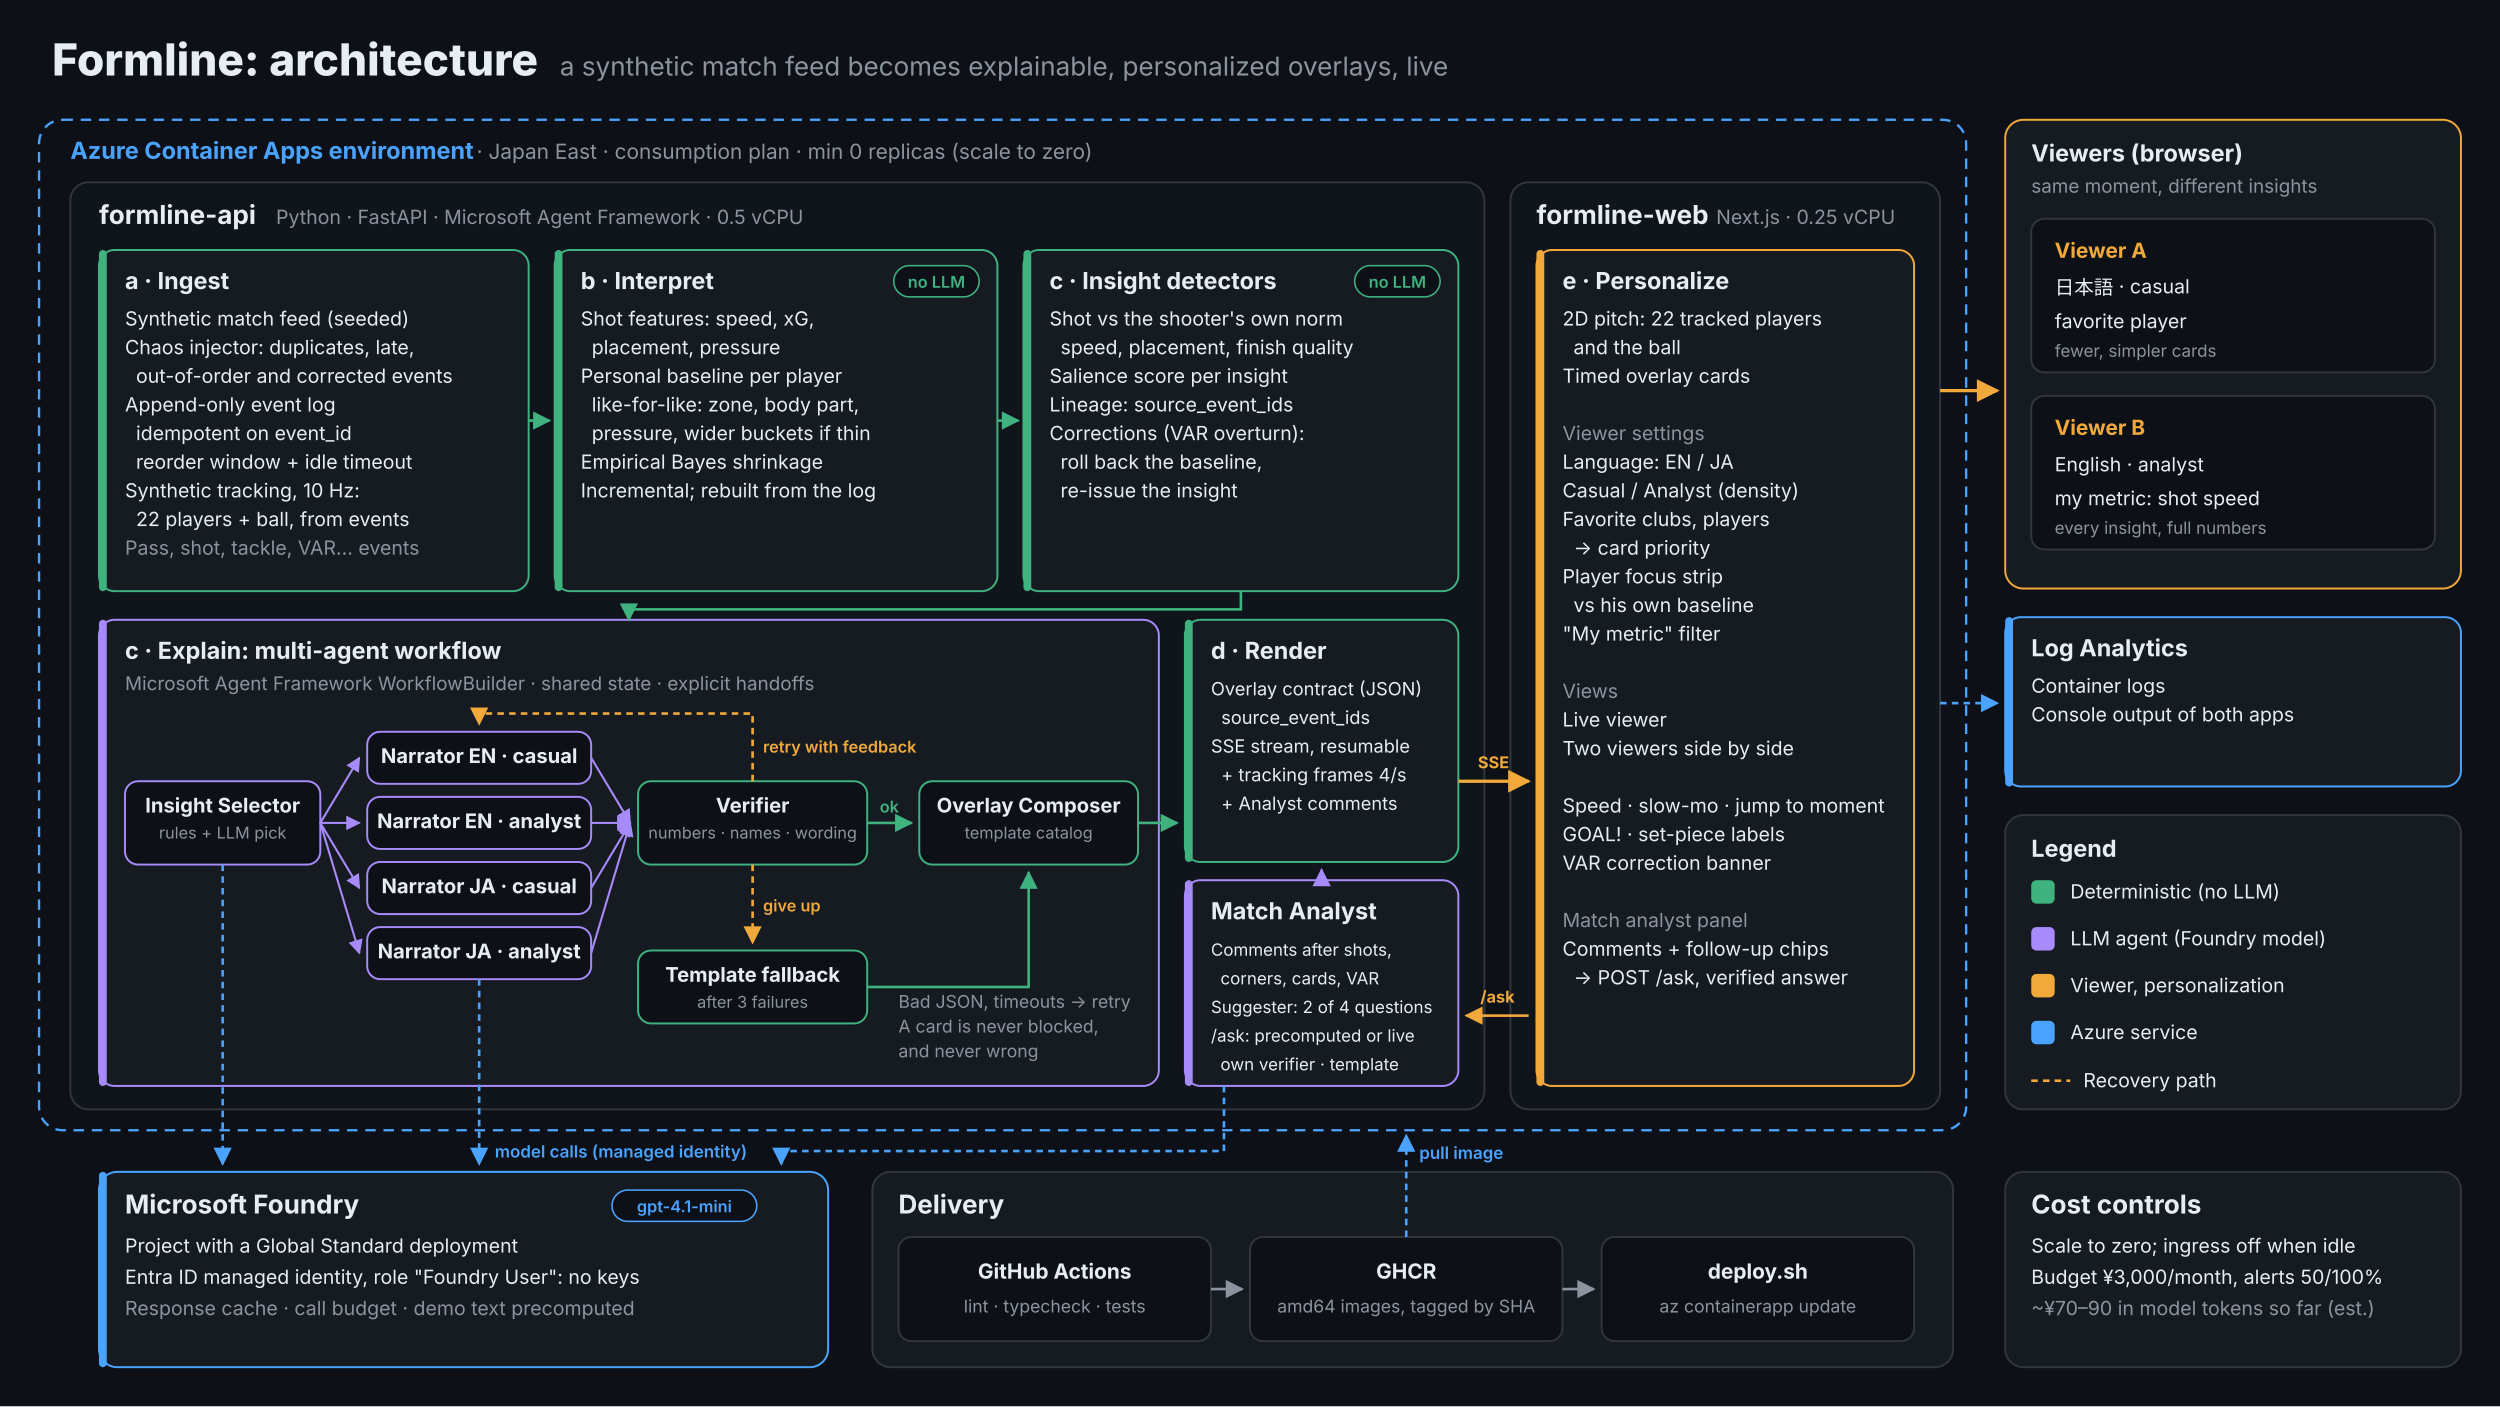
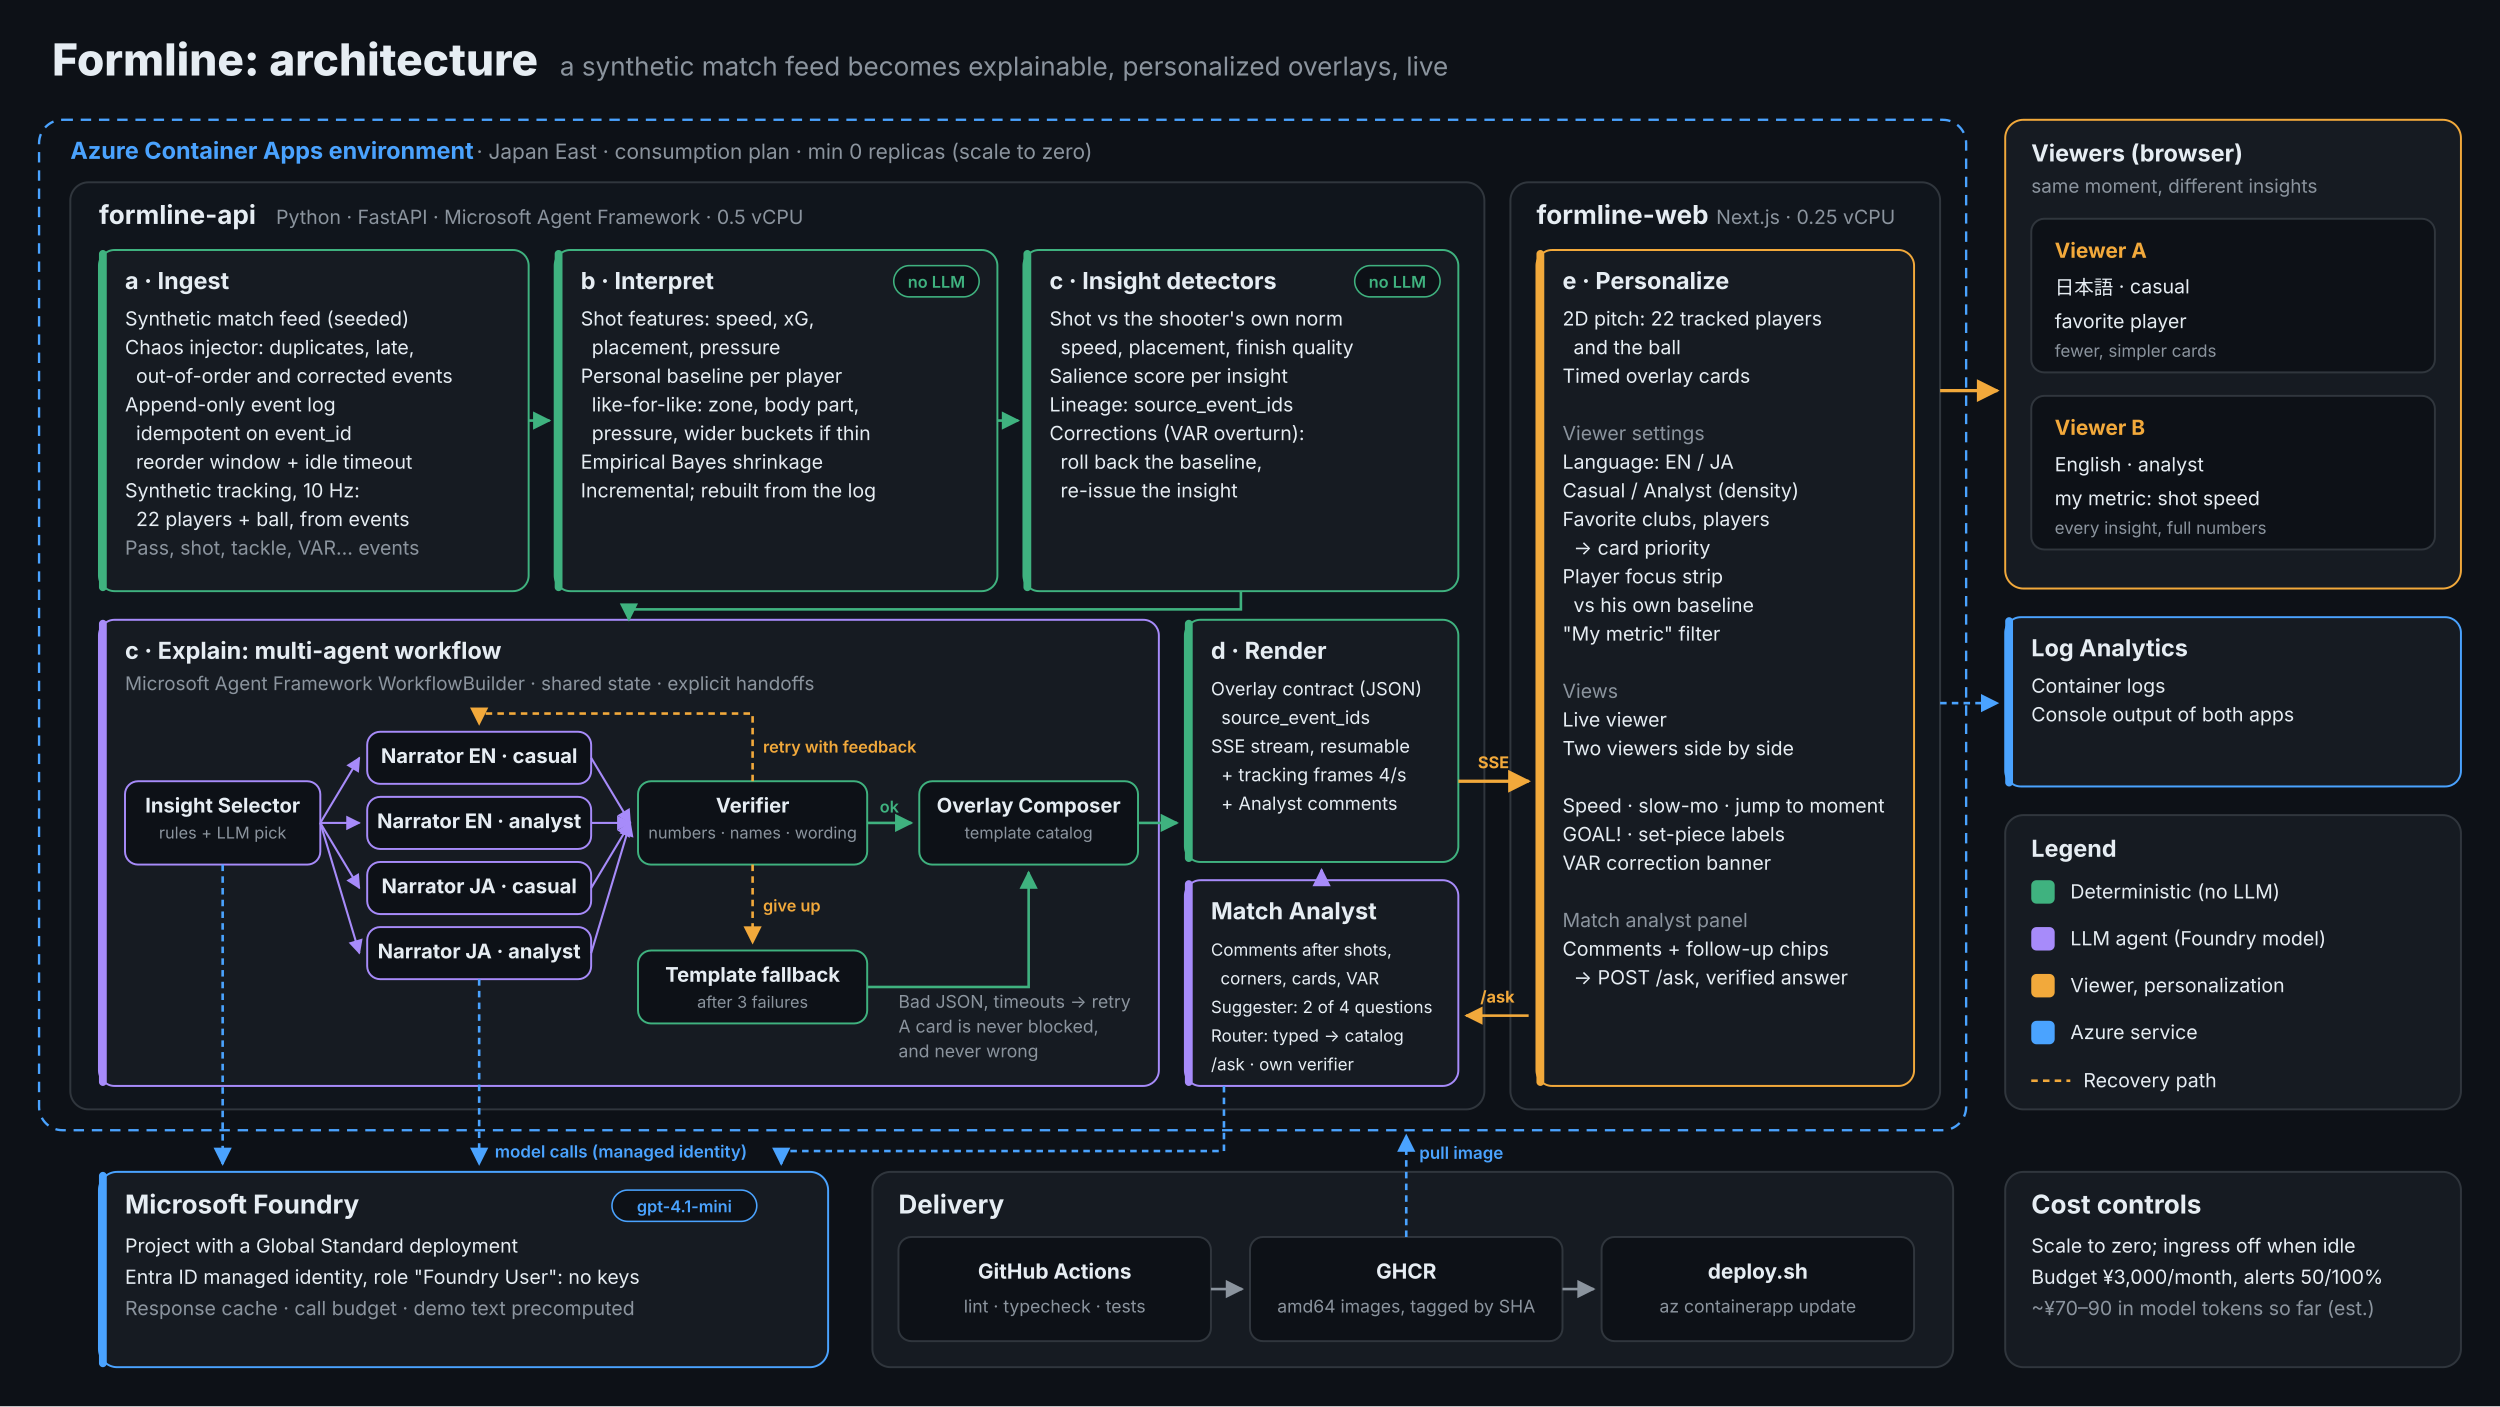
<svg xmlns="http://www.w3.org/2000/svg" viewBox="0 0 1920 1080" width="1920" height="1080" role="img" aria-label="Formline architecture">
  <defs>
+     <marker id="arr-4aa3ff" viewBox="0 0 10 10" refX="9" refY="5" markerWidth="7" markerHeight="7" orient="auto-start-reverse">
+       <path d="M0,0 L10,5 L0,10 z" fill="#4aa3ff" />
+     </marker>
+     <marker id="arr-8b949e" viewBox="0 0 10 10" refX="9" refY="5" markerWidth="7" markerHeight="7" orient="auto-start-reverse">
+       <path d="M0,0 L10,5 L0,10 z" fill="#8b949e" />
+     </marker>
+     <marker id="arr-a78bfa" viewBox="0 0 10 10" refX="9" refY="5" markerWidth="7" markerHeight="7" orient="auto-start-reverse">
+       <path d="M0,0 L10,5 L0,10 z" fill="#a78bfa" />
+     </marker>
+     <marker id="arr-f2a93b" viewBox="0 0 10 10" refX="9" refY="5" markerWidth="7" markerHeight="7" orient="auto-start-reverse">
+       <path d="M0,0 L10,5 L0,10 z" fill="#f2a93b" />
+     </marker>
    <marker id="arr-3fb27f" viewBox="0 0 10 10" refX="9" refY="5" markerWidth="7" markerHeight="7" orient="auto-start-reverse">
      <path d="M0,0 L10,5 L0,10 z" fill="#3fb27f" />
-     </marker>
-     <marker id="arr-a78bfa" viewBox="0 0 10 10" refX="9" refY="5" markerWidth="7" markerHeight="7" orient="auto-start-reverse">
-       <path d="M0,0 L10,5 L0,10 z" fill="#a78bfa" />
-     </marker>
-     <marker id="arr-4aa3ff" viewBox="0 0 10 10" refX="9" refY="5" markerWidth="7" markerHeight="7" orient="auto-start-reverse">
-       <path d="M0,0 L10,5 L0,10 z" fill="#4aa3ff" />
-     </marker>
-     <marker id="arr-f2a93b" viewBox="0 0 10 10" refX="9" refY="5" markerWidth="7" markerHeight="7" orient="auto-start-reverse">
-       <path d="M0,0 L10,5 L0,10 z" fill="#f2a93b" />
-     </marker>
-     <marker id="arr-8b949e" viewBox="0 0 10 10" refX="9" refY="5" markerWidth="7" markerHeight="7" orient="auto-start-reverse">
-       <path d="M0,0 L10,5 L0,10 z" fill="#8b949e" />
    </marker>
  </defs>
  <rect width="1920" height="1080" fill="#0d1117" />
  <text x="40" y="58" font-family="Inter, Segoe UI, Helvetica Neue, Arial, sans-serif" font-size="34" fill="#e6edf3" font-weight="800" text-anchor="start" xml:space="preserve">Formline: architecture</text>
  <text x="430" y="58" font-family="Inter, Segoe UI, Helvetica Neue, Arial, sans-serif" font-size="20" fill="#8b949e" font-weight="400" text-anchor="start" xml:space="preserve">a synthetic match feed becomes explainable, personalized overlays, live</text>
  <rect x="30" y="92" width="1480" height="776" rx="18" fill="none" stroke="#4aa3ff" stroke-width="1.8" stroke-dasharray="8 6" />
  <text x="54" y="122" font-family="Inter, Segoe UI, Helvetica Neue, Arial, sans-serif" font-size="18" fill="#4aa3ff" font-weight="700" text-anchor="start" xml:space="preserve">Azure Container Apps environment</text>
  <text x="366" y="122" font-family="Inter, Segoe UI, Helvetica Neue, Arial, sans-serif" font-size="16" fill="#8b949e" font-weight="400" text-anchor="start" xml:space="preserve">· Japan East · consumption plan · min 0 replicas (scale to zero)</text>
  <rect x="54" y="140" width="1086" height="712" rx="14" fill="#10151c" stroke="#30363d" stroke-width="1.5" />
  <text x="76" y="172" font-family="Inter, Segoe UI, Helvetica Neue, Arial, sans-serif" font-size="20" fill="#e6edf3" font-weight="700" text-anchor="start" xml:space="preserve">formline-api</text>
  <text x="212" y="172" font-family="Inter, Segoe UI, Helvetica Neue, Arial, sans-serif" font-size="15" fill="#8b949e" font-weight="400" text-anchor="start" xml:space="preserve">Python · FastAPI · Microsoft Agent Framework · 0.5 vCPU</text>
  <rect x="76" y="192" width="330" height="262" rx="12" fill="#161b22" stroke="#3fb27f" stroke-width="1.5" />
  <rect x="76" y="192" width="6" height="262" rx="3" fill="#3fb27f" />
  <text x="96" y="222" font-family="Inter, Segoe UI, Helvetica Neue, Arial, sans-serif" font-size="18" fill="#e6edf3" font-weight="700" text-anchor="start" xml:space="preserve">a · Ingest</text>
  <text x="96" y="250" font-family="Inter, Segoe UI, Helvetica Neue, Arial, sans-serif" font-size="15" fill="#e6edf3" font-weight="400" text-anchor="start" xml:space="preserve">Synthetic match feed (seeded)</text>
  <text x="96" y="272" font-family="Inter, Segoe UI, Helvetica Neue, Arial, sans-serif" font-size="15" fill="#e6edf3" font-weight="400" text-anchor="start" xml:space="preserve">Chaos injector: duplicates, late,</text>
  <text x="96" y="294" font-family="Inter, Segoe UI, Helvetica Neue, Arial, sans-serif" font-size="15" fill="#e6edf3" font-weight="400" text-anchor="start" xml:space="preserve">  out-of-order and corrected events</text>
  <text x="96" y="316" font-family="Inter, Segoe UI, Helvetica Neue, Arial, sans-serif" font-size="15" fill="#e6edf3" font-weight="400" text-anchor="start" xml:space="preserve">Append-only event log</text>
  <text x="96" y="338" font-family="Inter, Segoe UI, Helvetica Neue, Arial, sans-serif" font-size="15" fill="#e6edf3" font-weight="400" text-anchor="start" xml:space="preserve">  idempotent on event_id</text>
  <text x="96" y="360" font-family="Inter, Segoe UI, Helvetica Neue, Arial, sans-serif" font-size="15" fill="#e6edf3" font-weight="400" text-anchor="start" xml:space="preserve">  reorder window + idle timeout</text>
  <text x="96" y="382" font-family="Inter, Segoe UI, Helvetica Neue, Arial, sans-serif" font-size="15" fill="#e6edf3" font-weight="400" text-anchor="start" xml:space="preserve">Synthetic tracking, 10 Hz:</text>
  <text x="96" y="404" font-family="Inter, Segoe UI, Helvetica Neue, Arial, sans-serif" font-size="15" fill="#e6edf3" font-weight="400" text-anchor="start" xml:space="preserve">  22 players + ball, from events</text>
  <text x="96" y="426" font-family="Inter, Segoe UI, Helvetica Neue, Arial, sans-serif" font-size="15" fill="#8b949e" font-weight="400" text-anchor="start" xml:space="preserve">Pass, shot, tackle, VAR... events</text>
  <rect x="426" y="192" width="340" height="262" rx="12" fill="#161b22" stroke="#3fb27f" stroke-width="1.5" />
  <rect x="426" y="192" width="6" height="262" rx="3" fill="#3fb27f" />
  <text x="446" y="222" font-family="Inter, Segoe UI, Helvetica Neue, Arial, sans-serif" font-size="18" fill="#e6edf3" font-weight="700" text-anchor="start" xml:space="preserve">b · Interpret</text>
  <rect x="686.4" y="204" width="65.6" height="24" rx="12" fill="#0d1117" stroke="#3fb27f" stroke-width="1.2" />
  <text x="719.2" y="221" font-family="Inter, Segoe UI, Helvetica Neue, Arial, sans-serif" font-size="12.5" fill="#3fb27f" font-weight="600" text-anchor="middle" xml:space="preserve">no LLM</text>
  <text x="446" y="250" font-family="Inter, Segoe UI, Helvetica Neue, Arial, sans-serif" font-size="15" fill="#e6edf3" font-weight="400" text-anchor="start" xml:space="preserve">Shot features: speed, xG,</text>
  <text x="446" y="272" font-family="Inter, Segoe UI, Helvetica Neue, Arial, sans-serif" font-size="15" fill="#e6edf3" font-weight="400" text-anchor="start" xml:space="preserve">  placement, pressure</text>
  <text x="446" y="294" font-family="Inter, Segoe UI, Helvetica Neue, Arial, sans-serif" font-size="15" fill="#e6edf3" font-weight="400" text-anchor="start" xml:space="preserve">Personal baseline per player</text>
  <text x="446" y="316" font-family="Inter, Segoe UI, Helvetica Neue, Arial, sans-serif" font-size="15" fill="#e6edf3" font-weight="400" text-anchor="start" xml:space="preserve">  like-for-like: zone, body part,</text>
  <text x="446" y="338" font-family="Inter, Segoe UI, Helvetica Neue, Arial, sans-serif" font-size="15" fill="#e6edf3" font-weight="400" text-anchor="start" xml:space="preserve">  pressure, wider buckets if thin</text>
  <text x="446" y="360" font-family="Inter, Segoe UI, Helvetica Neue, Arial, sans-serif" font-size="15" fill="#e6edf3" font-weight="400" text-anchor="start" xml:space="preserve">Empirical Bayes shrinkage</text>
  <text x="446" y="382" font-family="Inter, Segoe UI, Helvetica Neue, Arial, sans-serif" font-size="15" fill="#e6edf3" font-weight="400" text-anchor="start" xml:space="preserve">Incremental; rebuilt from the log</text>
  <rect x="786" y="192" width="334" height="262" rx="12" fill="#161b22" stroke="#3fb27f" stroke-width="1.5" />
  <rect x="786" y="192" width="6" height="262" rx="3" fill="#3fb27f" />
  <text x="806" y="222" font-family="Inter, Segoe UI, Helvetica Neue, Arial, sans-serif" font-size="18" fill="#e6edf3" font-weight="700" text-anchor="start" xml:space="preserve">c · Insight detectors</text>
  <rect x="1040.4" y="204" width="65.6" height="24" rx="12" fill="#0d1117" stroke="#3fb27f" stroke-width="1.2" />
  <text x="1073.2" y="221" font-family="Inter, Segoe UI, Helvetica Neue, Arial, sans-serif" font-size="12.5" fill="#3fb27f" font-weight="600" text-anchor="middle" xml:space="preserve">no LLM</text>
  <text x="806" y="250" font-family="Inter, Segoe UI, Helvetica Neue, Arial, sans-serif" font-size="15" fill="#e6edf3" font-weight="400" text-anchor="start" xml:space="preserve">Shot vs the shooter's own norm</text>
  <text x="806" y="272" font-family="Inter, Segoe UI, Helvetica Neue, Arial, sans-serif" font-size="15" fill="#e6edf3" font-weight="400" text-anchor="start" xml:space="preserve">  speed, placement, finish quality</text>
  <text x="806" y="294" font-family="Inter, Segoe UI, Helvetica Neue, Arial, sans-serif" font-size="15" fill="#e6edf3" font-weight="400" text-anchor="start" xml:space="preserve">Salience score per insight</text>
  <text x="806" y="316" font-family="Inter, Segoe UI, Helvetica Neue, Arial, sans-serif" font-size="15" fill="#e6edf3" font-weight="400" text-anchor="start" xml:space="preserve">Lineage: source_event_ids</text>
  <text x="806" y="338" font-family="Inter, Segoe UI, Helvetica Neue, Arial, sans-serif" font-size="15" fill="#e6edf3" font-weight="400" text-anchor="start" xml:space="preserve">Corrections (VAR overturn):</text>
  <text x="806" y="360" font-family="Inter, Segoe UI, Helvetica Neue, Arial, sans-serif" font-size="15" fill="#e6edf3" font-weight="400" text-anchor="start" xml:space="preserve">  roll back the baseline,</text>
  <text x="806" y="382" font-family="Inter, Segoe UI, Helvetica Neue, Arial, sans-serif" font-size="15" fill="#e6edf3" font-weight="400" text-anchor="start" xml:space="preserve">  re-issue the insight</text>
  <polyline points="406,323 422,323" fill="none" stroke="#3fb27f" stroke-width="2" marker-end="url(#arr-3fb27f)" />
  <polyline points="766,323 782,323" fill="none" stroke="#3fb27f" stroke-width="2" marker-end="url(#arr-3fb27f)" />
  <rect x="76" y="476" width="814" height="358" rx="12" fill="#161b22" stroke="#a78bfa" stroke-width="1.5" />
  <rect x="76" y="476" width="6" height="358" rx="3" fill="#a78bfa" />
  <text x="96" y="506" font-family="Inter, Segoe UI, Helvetica Neue, Arial, sans-serif" font-size="18" fill="#e6edf3" font-weight="700" text-anchor="start" xml:space="preserve">c · Explain: multi-agent workflow</text>
  <text x="96" y="530" font-family="Inter, Segoe UI, Helvetica Neue, Arial, sans-serif" font-size="14.5" fill="#8b949e" font-weight="400" text-anchor="start" xml:space="preserve">Microsoft Agent Framework WorkflowBuilder · shared state · explicit handoffs</text>
  <polyline points="953,454 953,468 483,468 483,476" fill="none" stroke="#3fb27f" stroke-width="2" marker-end="url(#arr-3fb27f)" />
  <rect x="96" y="600" width="150" height="64" rx="10" fill="#0d1117" stroke="#a78bfa" stroke-width="1.5" />
  <text x="171.0" y="624" font-family="Inter, Segoe UI, Helvetica Neue, Arial, sans-serif" font-size="15.5" fill="#e6edf3" font-weight="700" text-anchor="middle" xml:space="preserve">Insight Selector</text>
  <text x="171.0" y="644" font-family="Inter, Segoe UI, Helvetica Neue, Arial, sans-serif" font-size="12.5" fill="#8b949e" font-weight="400" text-anchor="middle" xml:space="preserve">rules + LLM pick</text>
  <rect x="282" y="562" width="172" height="40" rx="10" fill="#0d1117" stroke="#a78bfa" stroke-width="1.5" />
  <text x="368.0" y="586" font-family="Inter, Segoe UI, Helvetica Neue, Arial, sans-serif" font-size="15.5" fill="#e6edf3" font-weight="700" text-anchor="middle" xml:space="preserve">Narrator EN · casual</text>
  <polyline points="246,632 276,582" fill="none" stroke="#a78bfa" stroke-width="1.6" marker-end="url(#arr-a78bfa)" />
  <polyline points="454,582 484,632" fill="none" stroke="#a78bfa" stroke-width="1.6" marker-end="url(#arr-a78bfa)" />
  <rect x="282" y="612" width="172" height="40" rx="10" fill="#0d1117" stroke="#a78bfa" stroke-width="1.5" />
  <text x="368.0" y="636" font-family="Inter, Segoe UI, Helvetica Neue, Arial, sans-serif" font-size="15.5" fill="#e6edf3" font-weight="700" text-anchor="middle" xml:space="preserve">Narrator EN · analyst</text>
  <polyline points="246,632 276,632" fill="none" stroke="#a78bfa" stroke-width="1.6" marker-end="url(#arr-a78bfa)" />
  <polyline points="454,632 484,632" fill="none" stroke="#a78bfa" stroke-width="1.6" marker-end="url(#arr-a78bfa)" />
  <rect x="282" y="662" width="172" height="40" rx="10" fill="#0d1117" stroke="#a78bfa" stroke-width="1.5" />
  <text x="368.0" y="686" font-family="Inter, Segoe UI, Helvetica Neue, Arial, sans-serif" font-size="15.5" fill="#e6edf3" font-weight="700" text-anchor="middle" xml:space="preserve">Narrator JA · casual</text>
  <polyline points="246,632 276,682" fill="none" stroke="#a78bfa" stroke-width="1.6" marker-end="url(#arr-a78bfa)" />
  <polyline points="454,682 484,632" fill="none" stroke="#a78bfa" stroke-width="1.6" marker-end="url(#arr-a78bfa)" />
  <rect x="282" y="712" width="172" height="40" rx="10" fill="#0d1117" stroke="#a78bfa" stroke-width="1.5" />
  <text x="368.0" y="736" font-family="Inter, Segoe UI, Helvetica Neue, Arial, sans-serif" font-size="15.5" fill="#e6edf3" font-weight="700" text-anchor="middle" xml:space="preserve">Narrator JA · analyst</text>
  <polyline points="246,632 276,732" fill="none" stroke="#a78bfa" stroke-width="1.6" marker-end="url(#arr-a78bfa)" />
  <polyline points="454,732 484,632" fill="none" stroke="#a78bfa" stroke-width="1.6" marker-end="url(#arr-a78bfa)" />
  <rect x="490" y="600" width="176" height="64" rx="10" fill="#0d1117" stroke="#3fb27f" stroke-width="1.5" />
  <text x="578.0" y="624" font-family="Inter, Segoe UI, Helvetica Neue, Arial, sans-serif" font-size="15.5" fill="#e6edf3" font-weight="700" text-anchor="middle" xml:space="preserve">Verifier</text>
  <text x="578.0" y="644" font-family="Inter, Segoe UI, Helvetica Neue, Arial, sans-serif" font-size="12.5" fill="#8b949e" font-weight="400" text-anchor="middle" xml:space="preserve">numbers · names · wording</text>
  <rect x="706" y="600" width="168" height="64" rx="10" fill="#0d1117" stroke="#3fb27f" stroke-width="1.5" />
  <text x="790.0" y="624" font-family="Inter, Segoe UI, Helvetica Neue, Arial, sans-serif" font-size="15.5" fill="#e6edf3" font-weight="700" text-anchor="middle" xml:space="preserve">Overlay Composer</text>
  <text x="790.0" y="644" font-family="Inter, Segoe UI, Helvetica Neue, Arial, sans-serif" font-size="12.5" fill="#8b949e" font-weight="400" text-anchor="middle" xml:space="preserve">template catalog</text>
  <rect x="490" y="730" width="176" height="56" rx="10" fill="#0d1117" stroke="#3fb27f" stroke-width="1.5" />
  <text x="578.0" y="754" font-family="Inter, Segoe UI, Helvetica Neue, Arial, sans-serif" font-size="15.5" fill="#e6edf3" font-weight="700" text-anchor="middle" xml:space="preserve">Template fallback</text>
  <text x="578.0" y="774" font-family="Inter, Segoe UI, Helvetica Neue, Arial, sans-serif" font-size="12.5" fill="#8b949e" font-weight="400" text-anchor="middle" xml:space="preserve">after 3 failures</text>
  <polyline points="666,632 700,632" fill="none" stroke="#3fb27f" stroke-width="2" marker-end="url(#arr-3fb27f)" />
  <text x="683" y="624" font-family="Inter, Segoe UI, Helvetica Neue, Arial, sans-serif" font-size="12.5" fill="#3fb27f" font-weight="600" text-anchor="middle" xml:space="preserve">ok</text>
  <polyline points="578,600 578,548 368,548 368,556" fill="none" stroke="#f2a93b" stroke-width="2" stroke-dasharray="5 4" marker-end="url(#arr-f2a93b)" />
  <text x="586" y="578" font-family="Inter, Segoe UI, Helvetica Neue, Arial, sans-serif" font-size="12.5" fill="#f2a93b" font-weight="600" text-anchor="start" xml:space="preserve">retry with feedback</text>
  <polyline points="578,664 578,724" fill="none" stroke="#f2a93b" stroke-width="2" stroke-dasharray="5 4" marker-end="url(#arr-f2a93b)" />
  <text x="586" y="700" font-family="Inter, Segoe UI, Helvetica Neue, Arial, sans-serif" font-size="12.5" fill="#f2a93b" font-weight="600" text-anchor="start" xml:space="preserve">give up</text>
  <polyline points="666,758 790,758 790,670" fill="none" stroke="#3fb27f" stroke-width="2" marker-end="url(#arr-3fb27f)" />
  <text x="690" y="774" font-family="Inter, Segoe UI, Helvetica Neue, Arial, sans-serif" font-size="13.5" fill="#8b949e" font-weight="400" text-anchor="start" xml:space="preserve">Bad JSON, timeouts → retry</text>
  <text x="690" y="793" font-family="Inter, Segoe UI, Helvetica Neue, Arial, sans-serif" font-size="13.5" fill="#8b949e" font-weight="400" text-anchor="start" xml:space="preserve">A card is never blocked,</text>
  <text x="690" y="812" font-family="Inter, Segoe UI, Helvetica Neue, Arial, sans-serif" font-size="13.5" fill="#8b949e" font-weight="400" text-anchor="start" xml:space="preserve">and never wrong</text>
  <rect x="910" y="476" width="210" height="186" rx="12" fill="#161b22" stroke="#3fb27f" stroke-width="1.5" />
  <rect x="910" y="476" width="6" height="186" rx="3" fill="#3fb27f" />
  <text x="930" y="506" font-family="Inter, Segoe UI, Helvetica Neue, Arial, sans-serif" font-size="18" fill="#e6edf3" font-weight="700" text-anchor="start" xml:space="preserve">d · Render</text>
  <text x="930" y="534" font-family="Inter, Segoe UI, Helvetica Neue, Arial, sans-serif" font-size="14" fill="#e6edf3" font-weight="400" text-anchor="start" xml:space="preserve">Overlay contract (JSON)</text>
  <text x="930" y="556" font-family="Inter, Segoe UI, Helvetica Neue, Arial, sans-serif" font-size="14" fill="#e6edf3" font-weight="400" text-anchor="start" xml:space="preserve">  source_event_ids</text>
  <text x="930" y="578" font-family="Inter, Segoe UI, Helvetica Neue, Arial, sans-serif" font-size="14" fill="#e6edf3" font-weight="400" text-anchor="start" xml:space="preserve">SSE stream, resumable</text>
  <text x="930" y="600" font-family="Inter, Segoe UI, Helvetica Neue, Arial, sans-serif" font-size="14" fill="#e6edf3" font-weight="400" text-anchor="start" xml:space="preserve">  + tracking frames 4/s</text>
  <text x="930" y="622" font-family="Inter, Segoe UI, Helvetica Neue, Arial, sans-serif" font-size="14" fill="#e6edf3" font-weight="400" text-anchor="start" xml:space="preserve">  + Analyst comments</text>
  <polyline points="874,632 904,632" fill="none" stroke="#3fb27f" stroke-width="2" marker-end="url(#arr-3fb27f)" />
  <rect x="910" y="676" width="210" height="158" rx="12" fill="#161b22" stroke="#a78bfa" stroke-width="1.5" />
  <rect x="910" y="676" width="6" height="158" rx="3" fill="#a78bfa" />
  <text x="930" y="706" font-family="Inter, Segoe UI, Helvetica Neue, Arial, sans-serif" font-size="18" fill="#e6edf3" font-weight="700" text-anchor="start" xml:space="preserve">Match Analyst</text>
  <text x="930" y="734" font-family="Inter, Segoe UI, Helvetica Neue, Arial, sans-serif" font-size="13" fill="#e6edf3" font-weight="400" text-anchor="start" xml:space="preserve">Comments after shots,</text>
  <text x="930" y="756" font-family="Inter, Segoe UI, Helvetica Neue, Arial, sans-serif" font-size="13" fill="#e6edf3" font-weight="400" text-anchor="start" xml:space="preserve">  corners, cards, VAR</text>
  <text x="930" y="778" font-family="Inter, Segoe UI, Helvetica Neue, Arial, sans-serif" font-size="13" fill="#e6edf3" font-weight="400" text-anchor="start" xml:space="preserve">Suggester: 2 of 4 questions</text>
-   <text x="930" y="800" font-family="Inter, Segoe UI, Helvetica Neue, Arial, sans-serif" font-size="13" fill="#e6edf3" font-weight="400" text-anchor="start" xml:space="preserve">/ask: precomputed or live</text>
-   <text x="930" y="822" font-family="Inter, Segoe UI, Helvetica Neue, Arial, sans-serif" font-size="13" fill="#e6edf3" font-weight="400" text-anchor="start" xml:space="preserve">  own verifier · template</text>
+   <text x="930" y="800" font-family="Inter, Segoe UI, Helvetica Neue, Arial, sans-serif" font-size="13" fill="#e6edf3" font-weight="400" text-anchor="start" xml:space="preserve">Router: typed → catalog</text>
+   <text x="930" y="822" font-family="Inter, Segoe UI, Helvetica Neue, Arial, sans-serif" font-size="13" fill="#e6edf3" font-weight="400" text-anchor="start" xml:space="preserve">/ask · own verifier</text>
  <polyline points="1015,676 1015,668" fill="none" stroke="#a78bfa" stroke-width="2" marker-end="url(#arr-a78bfa)" />
  <rect x="1160" y="140" width="330" height="712" rx="14" fill="#10151c" stroke="#30363d" stroke-width="1.5" />
  <text x="1180" y="172" font-family="Inter, Segoe UI, Helvetica Neue, Arial, sans-serif" font-size="20" fill="#e6edf3" font-weight="700" text-anchor="start" xml:space="preserve">formline-web</text>
  <text x="1318" y="172" font-family="Inter, Segoe UI, Helvetica Neue, Arial, sans-serif" font-size="15" fill="#8b949e" font-weight="400" text-anchor="start" xml:space="preserve">Next.js · 0.25 vCPU</text>
  <rect x="1180" y="192" width="290" height="642" rx="12" fill="#161b22" stroke="#f2a93b" stroke-width="1.5" />
  <rect x="1180" y="192" width="6" height="642" rx="3" fill="#f2a93b" />
  <text x="1200" y="222" font-family="Inter, Segoe UI, Helvetica Neue, Arial, sans-serif" font-size="18" fill="#e6edf3" font-weight="700" text-anchor="start" xml:space="preserve">e · Personalize</text>
  <text x="1200" y="250" font-family="Inter, Segoe UI, Helvetica Neue, Arial, sans-serif" font-size="15" fill="#e6edf3" font-weight="400" text-anchor="start" xml:space="preserve">2D pitch: 22 tracked players</text>
  <text x="1200" y="272" font-family="Inter, Segoe UI, Helvetica Neue, Arial, sans-serif" font-size="15" fill="#e6edf3" font-weight="400" text-anchor="start" xml:space="preserve">  and the ball</text>
  <text x="1200" y="294" font-family="Inter, Segoe UI, Helvetica Neue, Arial, sans-serif" font-size="15" fill="#e6edf3" font-weight="400" text-anchor="start" xml:space="preserve">Timed overlay cards</text>
  <text x="1200" y="316" font-family="Inter, Segoe UI, Helvetica Neue, Arial, sans-serif" font-size="15" fill="#e6edf3" font-weight="400" text-anchor="start" xml:space="preserve" />
  <text x="1200" y="338" font-family="Inter, Segoe UI, Helvetica Neue, Arial, sans-serif" font-size="15" fill="#8b949e" font-weight="400" text-anchor="start" xml:space="preserve">Viewer settings</text>
  <text x="1200" y="360" font-family="Inter, Segoe UI, Helvetica Neue, Arial, sans-serif" font-size="15" fill="#e6edf3" font-weight="400" text-anchor="start" xml:space="preserve">Language: EN / JA</text>
  <text x="1200" y="382" font-family="Inter, Segoe UI, Helvetica Neue, Arial, sans-serif" font-size="15" fill="#e6edf3" font-weight="400" text-anchor="start" xml:space="preserve">Casual / Analyst (density)</text>
  <text x="1200" y="404" font-family="Inter, Segoe UI, Helvetica Neue, Arial, sans-serif" font-size="15" fill="#e6edf3" font-weight="400" text-anchor="start" xml:space="preserve">Favorite clubs, players</text>
  <text x="1200" y="426" font-family="Inter, Segoe UI, Helvetica Neue, Arial, sans-serif" font-size="15" fill="#e6edf3" font-weight="400" text-anchor="start" xml:space="preserve">  → card priority</text>
  <text x="1200" y="448" font-family="Inter, Segoe UI, Helvetica Neue, Arial, sans-serif" font-size="15" fill="#e6edf3" font-weight="400" text-anchor="start" xml:space="preserve">Player focus strip</text>
  <text x="1200" y="470" font-family="Inter, Segoe UI, Helvetica Neue, Arial, sans-serif" font-size="15" fill="#e6edf3" font-weight="400" text-anchor="start" xml:space="preserve">  vs his own baseline</text>
  <text x="1200" y="492" font-family="Inter, Segoe UI, Helvetica Neue, Arial, sans-serif" font-size="15" fill="#e6edf3" font-weight="400" text-anchor="start" xml:space="preserve">"My metric" filter</text>
  <text x="1200" y="514" font-family="Inter, Segoe UI, Helvetica Neue, Arial, sans-serif" font-size="15" fill="#e6edf3" font-weight="400" text-anchor="start" xml:space="preserve" />
  <text x="1200" y="536" font-family="Inter, Segoe UI, Helvetica Neue, Arial, sans-serif" font-size="15" fill="#8b949e" font-weight="400" text-anchor="start" xml:space="preserve">Views</text>
  <text x="1200" y="558" font-family="Inter, Segoe UI, Helvetica Neue, Arial, sans-serif" font-size="15" fill="#e6edf3" font-weight="400" text-anchor="start" xml:space="preserve">Live viewer</text>
  <text x="1200" y="580" font-family="Inter, Segoe UI, Helvetica Neue, Arial, sans-serif" font-size="15" fill="#e6edf3" font-weight="400" text-anchor="start" xml:space="preserve">Two viewers side by side</text>
  <text x="1200" y="602" font-family="Inter, Segoe UI, Helvetica Neue, Arial, sans-serif" font-size="15" fill="#e6edf3" font-weight="400" text-anchor="start" xml:space="preserve" />
  <text x="1200" y="624" font-family="Inter, Segoe UI, Helvetica Neue, Arial, sans-serif" font-size="15" fill="#e6edf3" font-weight="400" text-anchor="start" xml:space="preserve">Speed · slow-mo · jump to moment</text>
  <text x="1200" y="646" font-family="Inter, Segoe UI, Helvetica Neue, Arial, sans-serif" font-size="15" fill="#e6edf3" font-weight="400" text-anchor="start" xml:space="preserve">GOAL! · set-piece labels</text>
  <text x="1200" y="668" font-family="Inter, Segoe UI, Helvetica Neue, Arial, sans-serif" font-size="15" fill="#e6edf3" font-weight="400" text-anchor="start" xml:space="preserve">VAR correction banner</text>
  <text x="1200" y="690" font-family="Inter, Segoe UI, Helvetica Neue, Arial, sans-serif" font-size="15" fill="#e6edf3" font-weight="400" text-anchor="start" xml:space="preserve" />
  <text x="1200" y="712" font-family="Inter, Segoe UI, Helvetica Neue, Arial, sans-serif" font-size="15" fill="#8b949e" font-weight="400" text-anchor="start" xml:space="preserve">Match analyst panel</text>
  <text x="1200" y="734" font-family="Inter, Segoe UI, Helvetica Neue, Arial, sans-serif" font-size="15" fill="#e6edf3" font-weight="400" text-anchor="start" xml:space="preserve">Comments + follow-up chips</text>
  <text x="1200" y="756" font-family="Inter, Segoe UI, Helvetica Neue, Arial, sans-serif" font-size="15" fill="#e6edf3" font-weight="400" text-anchor="start" xml:space="preserve">  → POST /ask, verified answer</text>
  <polyline points="1120,600 1174,600" fill="none" stroke="#f2a93b" stroke-width="2.5" marker-end="url(#arr-f2a93b)" />
  <text x="1147" y="590" font-family="Inter, Segoe UI, Helvetica Neue, Arial, sans-serif" font-size="12.5" fill="#f2a93b" font-weight="700" text-anchor="middle" xml:space="preserve">SSE</text>
  <polyline points="1174,780 1126,780" fill="none" stroke="#f2a93b" stroke-width="2" marker-end="url(#arr-f2a93b)" />
  <text x="1150" y="770" font-family="Inter, Segoe UI, Helvetica Neue, Arial, sans-serif" font-size="12.5" fill="#f2a93b" font-weight="700" text-anchor="middle" xml:space="preserve">/ask</text>
  <rect x="1540" y="92" width="350" height="360" rx="14" fill="#161b22" stroke="#f2a93b" stroke-width="1.5" />
  <text x="1560" y="124" font-family="Inter, Segoe UI, Helvetica Neue, Arial, sans-serif" font-size="18" fill="#e6edf3" font-weight="700" text-anchor="start" xml:space="preserve">Viewers (browser)</text>
  <text x="1560" y="148" font-family="Inter, Segoe UI, Helvetica Neue, Arial, sans-serif" font-size="14.5" fill="#8b949e" font-weight="400" text-anchor="start" xml:space="preserve">same moment, different insights</text>
  <rect x="1560" y="168" width="310" height="118" rx="10" fill="#0d1117" stroke="#30363d" stroke-width="1.5" />
  <text x="1578" y="198" font-family="Inter, Segoe UI, Helvetica Neue, Arial, sans-serif" font-size="16" fill="#f2a93b" font-weight="700" text-anchor="start" xml:space="preserve">Viewer A</text>
  <text x="1578" y="226" font-family="Inter, Segoe UI, Helvetica Neue, Arial, sans-serif" font-size="15" fill="#e6edf3" font-weight="400" text-anchor="start" xml:space="preserve">日本語 · casual</text>
  <text x="1578" y="252" font-family="Inter, Segoe UI, Helvetica Neue, Arial, sans-serif" font-size="15" fill="#e6edf3" font-weight="400" text-anchor="start" xml:space="preserve">favorite player</text>
  <text x="1578" y="274" font-family="Inter, Segoe UI, Helvetica Neue, Arial, sans-serif" font-size="13" fill="#8b949e" font-weight="400" text-anchor="start" xml:space="preserve">fewer, simpler cards</text>
  <rect x="1560" y="304" width="310" height="118" rx="10" fill="#0d1117" stroke="#30363d" stroke-width="1.5" />
  <text x="1578" y="334" font-family="Inter, Segoe UI, Helvetica Neue, Arial, sans-serif" font-size="16" fill="#f2a93b" font-weight="700" text-anchor="start" xml:space="preserve">Viewer B</text>
  <text x="1578" y="362" font-family="Inter, Segoe UI, Helvetica Neue, Arial, sans-serif" font-size="15" fill="#e6edf3" font-weight="400" text-anchor="start" xml:space="preserve">English · analyst</text>
  <text x="1578" y="388" font-family="Inter, Segoe UI, Helvetica Neue, Arial, sans-serif" font-size="15" fill="#e6edf3" font-weight="400" text-anchor="start" xml:space="preserve">my metric: shot speed</text>
  <text x="1578" y="410" font-family="Inter, Segoe UI, Helvetica Neue, Arial, sans-serif" font-size="13" fill="#8b949e" font-weight="400" text-anchor="start" xml:space="preserve">every insight, full numbers</text>
  <polyline points="1490,300 1534,300" fill="none" stroke="#f2a93b" stroke-width="2.5" marker-end="url(#arr-f2a93b)" />
  <rect x="1540" y="474" width="350" height="130" rx="12" fill="#161b22" stroke="#4aa3ff" stroke-width="1.5" />
  <rect x="1540" y="474" width="6" height="130" rx="3" fill="#4aa3ff" />
  <text x="1560" y="504" font-family="Inter, Segoe UI, Helvetica Neue, Arial, sans-serif" font-size="18" fill="#e6edf3" font-weight="700" text-anchor="start" xml:space="preserve">Log Analytics</text>
  <text x="1560" y="532" font-family="Inter, Segoe UI, Helvetica Neue, Arial, sans-serif" font-size="15" fill="#e6edf3" font-weight="400" text-anchor="start" xml:space="preserve">Container logs</text>
  <text x="1560" y="554" font-family="Inter, Segoe UI, Helvetica Neue, Arial, sans-serif" font-size="15" fill="#e6edf3" font-weight="400" text-anchor="start" xml:space="preserve">Console output of both apps</text>
  <polyline points="1490,540 1534,540" fill="none" stroke="#4aa3ff" stroke-width="2" stroke-dasharray="5 4" marker-end="url(#arr-4aa3ff)" />
  <rect x="1540" y="626" width="350" height="226" rx="14" fill="#161b22" stroke="#30363d" stroke-width="1.5" />
  <text x="1560" y="658" font-family="Inter, Segoe UI, Helvetica Neue, Arial, sans-serif" font-size="18" fill="#e6edf3" font-weight="700" text-anchor="start" xml:space="preserve">Legend</text>
  <rect x="1560" y="676" width="18" height="18" rx="4" fill="#3fb27f" />
  <text x="1590" y="690" font-family="Inter, Segoe UI, Helvetica Neue, Arial, sans-serif" font-size="15" fill="#e6edf3" font-weight="400" text-anchor="start" xml:space="preserve">Deterministic (no LLM)</text>
  <rect x="1560" y="712" width="18" height="18" rx="4" fill="#a78bfa" />
  <text x="1590" y="726" font-family="Inter, Segoe UI, Helvetica Neue, Arial, sans-serif" font-size="15" fill="#e6edf3" font-weight="400" text-anchor="start" xml:space="preserve">LLM agent (Foundry model)</text>
  <rect x="1560" y="748" width="18" height="18" rx="4" fill="#f2a93b" />
  <text x="1590" y="762" font-family="Inter, Segoe UI, Helvetica Neue, Arial, sans-serif" font-size="15" fill="#e6edf3" font-weight="400" text-anchor="start" xml:space="preserve">Viewer, personalization</text>
  <rect x="1560" y="784" width="18" height="18" rx="4" fill="#4aa3ff" />
  <text x="1590" y="798" font-family="Inter, Segoe UI, Helvetica Neue, Arial, sans-serif" font-size="15" fill="#e6edf3" font-weight="400" text-anchor="start" xml:space="preserve">Azure service</text>
  <line x1="1560" y1="830" x2="1590" y2="830" stroke="#f2a93b" stroke-width="2" stroke-dasharray="5 4" />
  <text x="1600" y="835" font-family="Inter, Segoe UI, Helvetica Neue, Arial, sans-serif" font-size="15" fill="#e6edf3" font-weight="400" text-anchor="start" xml:space="preserve">Recovery path</text>
  <rect x="76" y="900" width="560" height="150" rx="14" fill="#161b22" stroke="#4aa3ff" stroke-width="1.5" />
  <rect x="76" y="900" width="6" height="150" rx="3" fill="#4aa3ff" />
  <text x="96" y="932" font-family="Inter, Segoe UI, Helvetica Neue, Arial, sans-serif" font-size="20" fill="#e6edf3" font-weight="700" text-anchor="start" xml:space="preserve">Microsoft Foundry</text>
  <rect x="470" y="914" width="111.2" height="24" rx="12" fill="#0d1117" stroke="#4aa3ff" stroke-width="1.2" />
  <text x="525.6" y="931" font-family="Inter, Segoe UI, Helvetica Neue, Arial, sans-serif" font-size="12.5" fill="#4aa3ff" font-weight="600" text-anchor="middle" xml:space="preserve">gpt-4.1-mini</text>
  <text x="96" y="962" font-family="Inter, Segoe UI, Helvetica Neue, Arial, sans-serif" font-size="15" fill="#e6edf3" font-weight="400" text-anchor="start" xml:space="preserve">Project with a Global Standard deployment</text>
  <text x="96" y="986" font-family="Inter, Segoe UI, Helvetica Neue, Arial, sans-serif" font-size="15" fill="#e6edf3" font-weight="400" text-anchor="start" xml:space="preserve">Entra ID managed identity, role "Foundry User": no keys</text>
  <text x="96" y="1010" font-family="Inter, Segoe UI, Helvetica Neue, Arial, sans-serif" font-size="15" fill="#8b949e" font-weight="400" text-anchor="start" xml:space="preserve">Response cache · call budget · demo text precomputed</text>
  <polyline points="171,664 171,894" fill="none" stroke="#4aa3ff" stroke-width="2" stroke-dasharray="5 4" marker-end="url(#arr-4aa3ff)" />
  <polyline points="368,752 368,894" fill="none" stroke="#4aa3ff" stroke-width="2" stroke-dasharray="5 4" marker-end="url(#arr-4aa3ff)" />
  <polyline points="940,834 940,884 600,884 600,894" fill="none" stroke="#4aa3ff" stroke-width="2" stroke-dasharray="5 4" marker-end="url(#arr-4aa3ff)" />
  <text x="380" y="889" font-family="Inter, Segoe UI, Helvetica Neue, Arial, sans-serif" font-size="13" fill="#4aa3ff" font-weight="600" text-anchor="start" xml:space="preserve">model calls (managed identity)</text>
  <rect x="670" y="900" width="830" height="150" rx="14" fill="#161b22" stroke="#30363d" stroke-width="1.5" />
  <text x="690" y="932" font-family="Inter, Segoe UI, Helvetica Neue, Arial, sans-serif" font-size="20" fill="#e6edf3" font-weight="700" text-anchor="start" xml:space="preserve">Delivery</text>
  <rect x="690" y="950" width="240" height="80" rx="10" fill="#0d1117" stroke="#30363d" stroke-width="1.5" />
  <text x="810" y="982" font-family="Inter, Segoe UI, Helvetica Neue, Arial, sans-serif" font-size="16" fill="#e6edf3" font-weight="700" text-anchor="middle" xml:space="preserve">GitHub Actions</text>
  <text x="810" y="1008" font-family="Inter, Segoe UI, Helvetica Neue, Arial, sans-serif" font-size="13.5" fill="#8b949e" font-weight="400" text-anchor="middle" xml:space="preserve">lint · typecheck · tests</text>
  <polyline points="930,990 954,990" fill="none" stroke="#8b949e" stroke-width="2" marker-end="url(#arr-8b949e)" />
  <rect x="960" y="950" width="240" height="80" rx="10" fill="#0d1117" stroke="#30363d" stroke-width="1.5" />
  <text x="1080" y="982" font-family="Inter, Segoe UI, Helvetica Neue, Arial, sans-serif" font-size="16" fill="#e6edf3" font-weight="700" text-anchor="middle" xml:space="preserve">GHCR</text>
  <text x="1080" y="1008" font-family="Inter, Segoe UI, Helvetica Neue, Arial, sans-serif" font-size="13.5" fill="#8b949e" font-weight="400" text-anchor="middle" xml:space="preserve">amd64 images, tagged by SHA</text>
  <polyline points="1200,990 1224,990" fill="none" stroke="#8b949e" stroke-width="2" marker-end="url(#arr-8b949e)" />
  <rect x="1230" y="950" width="240" height="80" rx="10" fill="#0d1117" stroke="#30363d" stroke-width="1.5" />
  <text x="1350" y="982" font-family="Inter, Segoe UI, Helvetica Neue, Arial, sans-serif" font-size="16" fill="#e6edf3" font-weight="700" text-anchor="middle" xml:space="preserve">deploy.sh</text>
  <text x="1350" y="1008" font-family="Inter, Segoe UI, Helvetica Neue, Arial, sans-serif" font-size="13.5" fill="#8b949e" font-weight="400" text-anchor="middle" xml:space="preserve">az containerapp update</text>
  <polyline points="1080,950 1080,872" fill="none" stroke="#4aa3ff" stroke-width="2" stroke-dasharray="5 4" marker-end="url(#arr-4aa3ff)" />
  <text x="1090" y="890" font-family="Inter, Segoe UI, Helvetica Neue, Arial, sans-serif" font-size="13" fill="#4aa3ff" font-weight="600" text-anchor="start" xml:space="preserve">pull image</text>
  <rect x="1540" y="900" width="350" height="150" rx="14" fill="#161b22" stroke="#30363d" stroke-width="1.5" />
  <text x="1560" y="932" font-family="Inter, Segoe UI, Helvetica Neue, Arial, sans-serif" font-size="20" fill="#e6edf3" font-weight="700" text-anchor="start" xml:space="preserve">Cost controls</text>
  <text x="1560" y="962" font-family="Inter, Segoe UI, Helvetica Neue, Arial, sans-serif" font-size="15" fill="#e6edf3" font-weight="400" text-anchor="start" xml:space="preserve">Scale to zero; ingress off when idle</text>
  <text x="1560" y="986" font-family="Inter, Segoe UI, Helvetica Neue, Arial, sans-serif" font-size="15" fill="#e6edf3" font-weight="400" text-anchor="start" xml:space="preserve">Budget ¥3,000/month, alerts 50/100%</text>
  <text x="1560" y="1010" font-family="Inter, Segoe UI, Helvetica Neue, Arial, sans-serif" font-size="15" fill="#8b949e" font-weight="400" text-anchor="start" xml:space="preserve">~¥70–90 in model tokens so far (est.)</text>
</svg>
